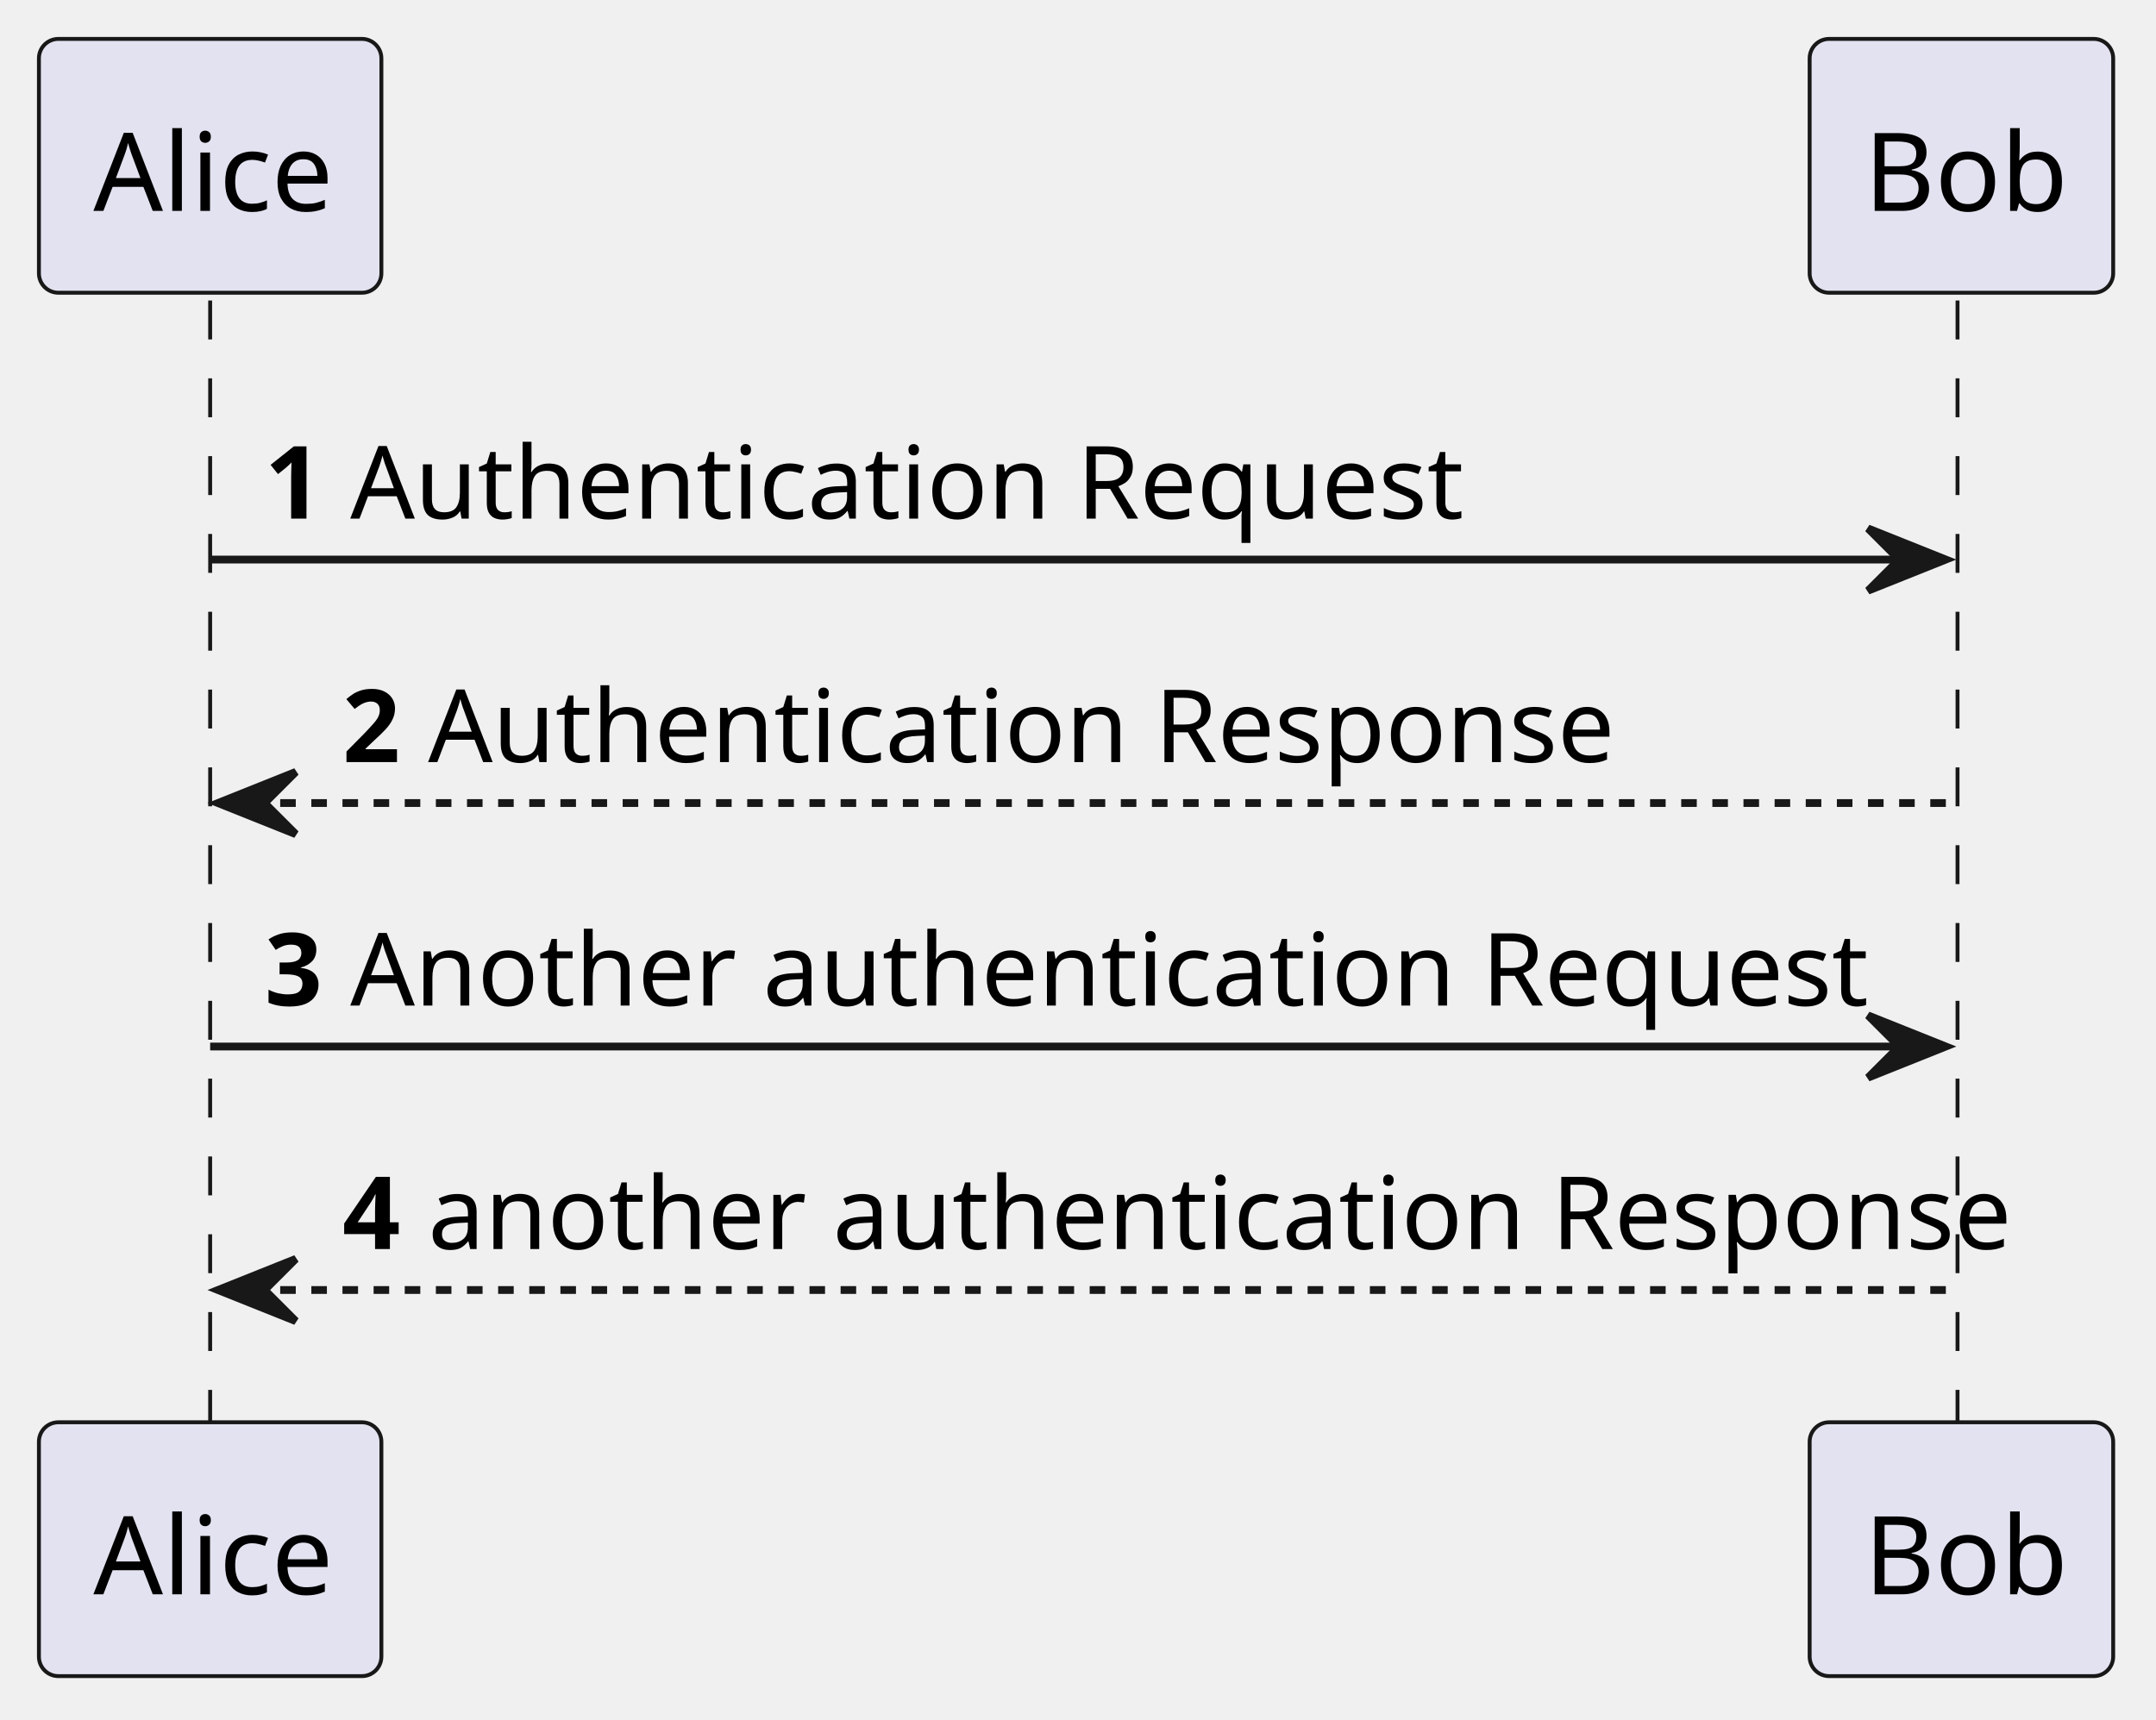
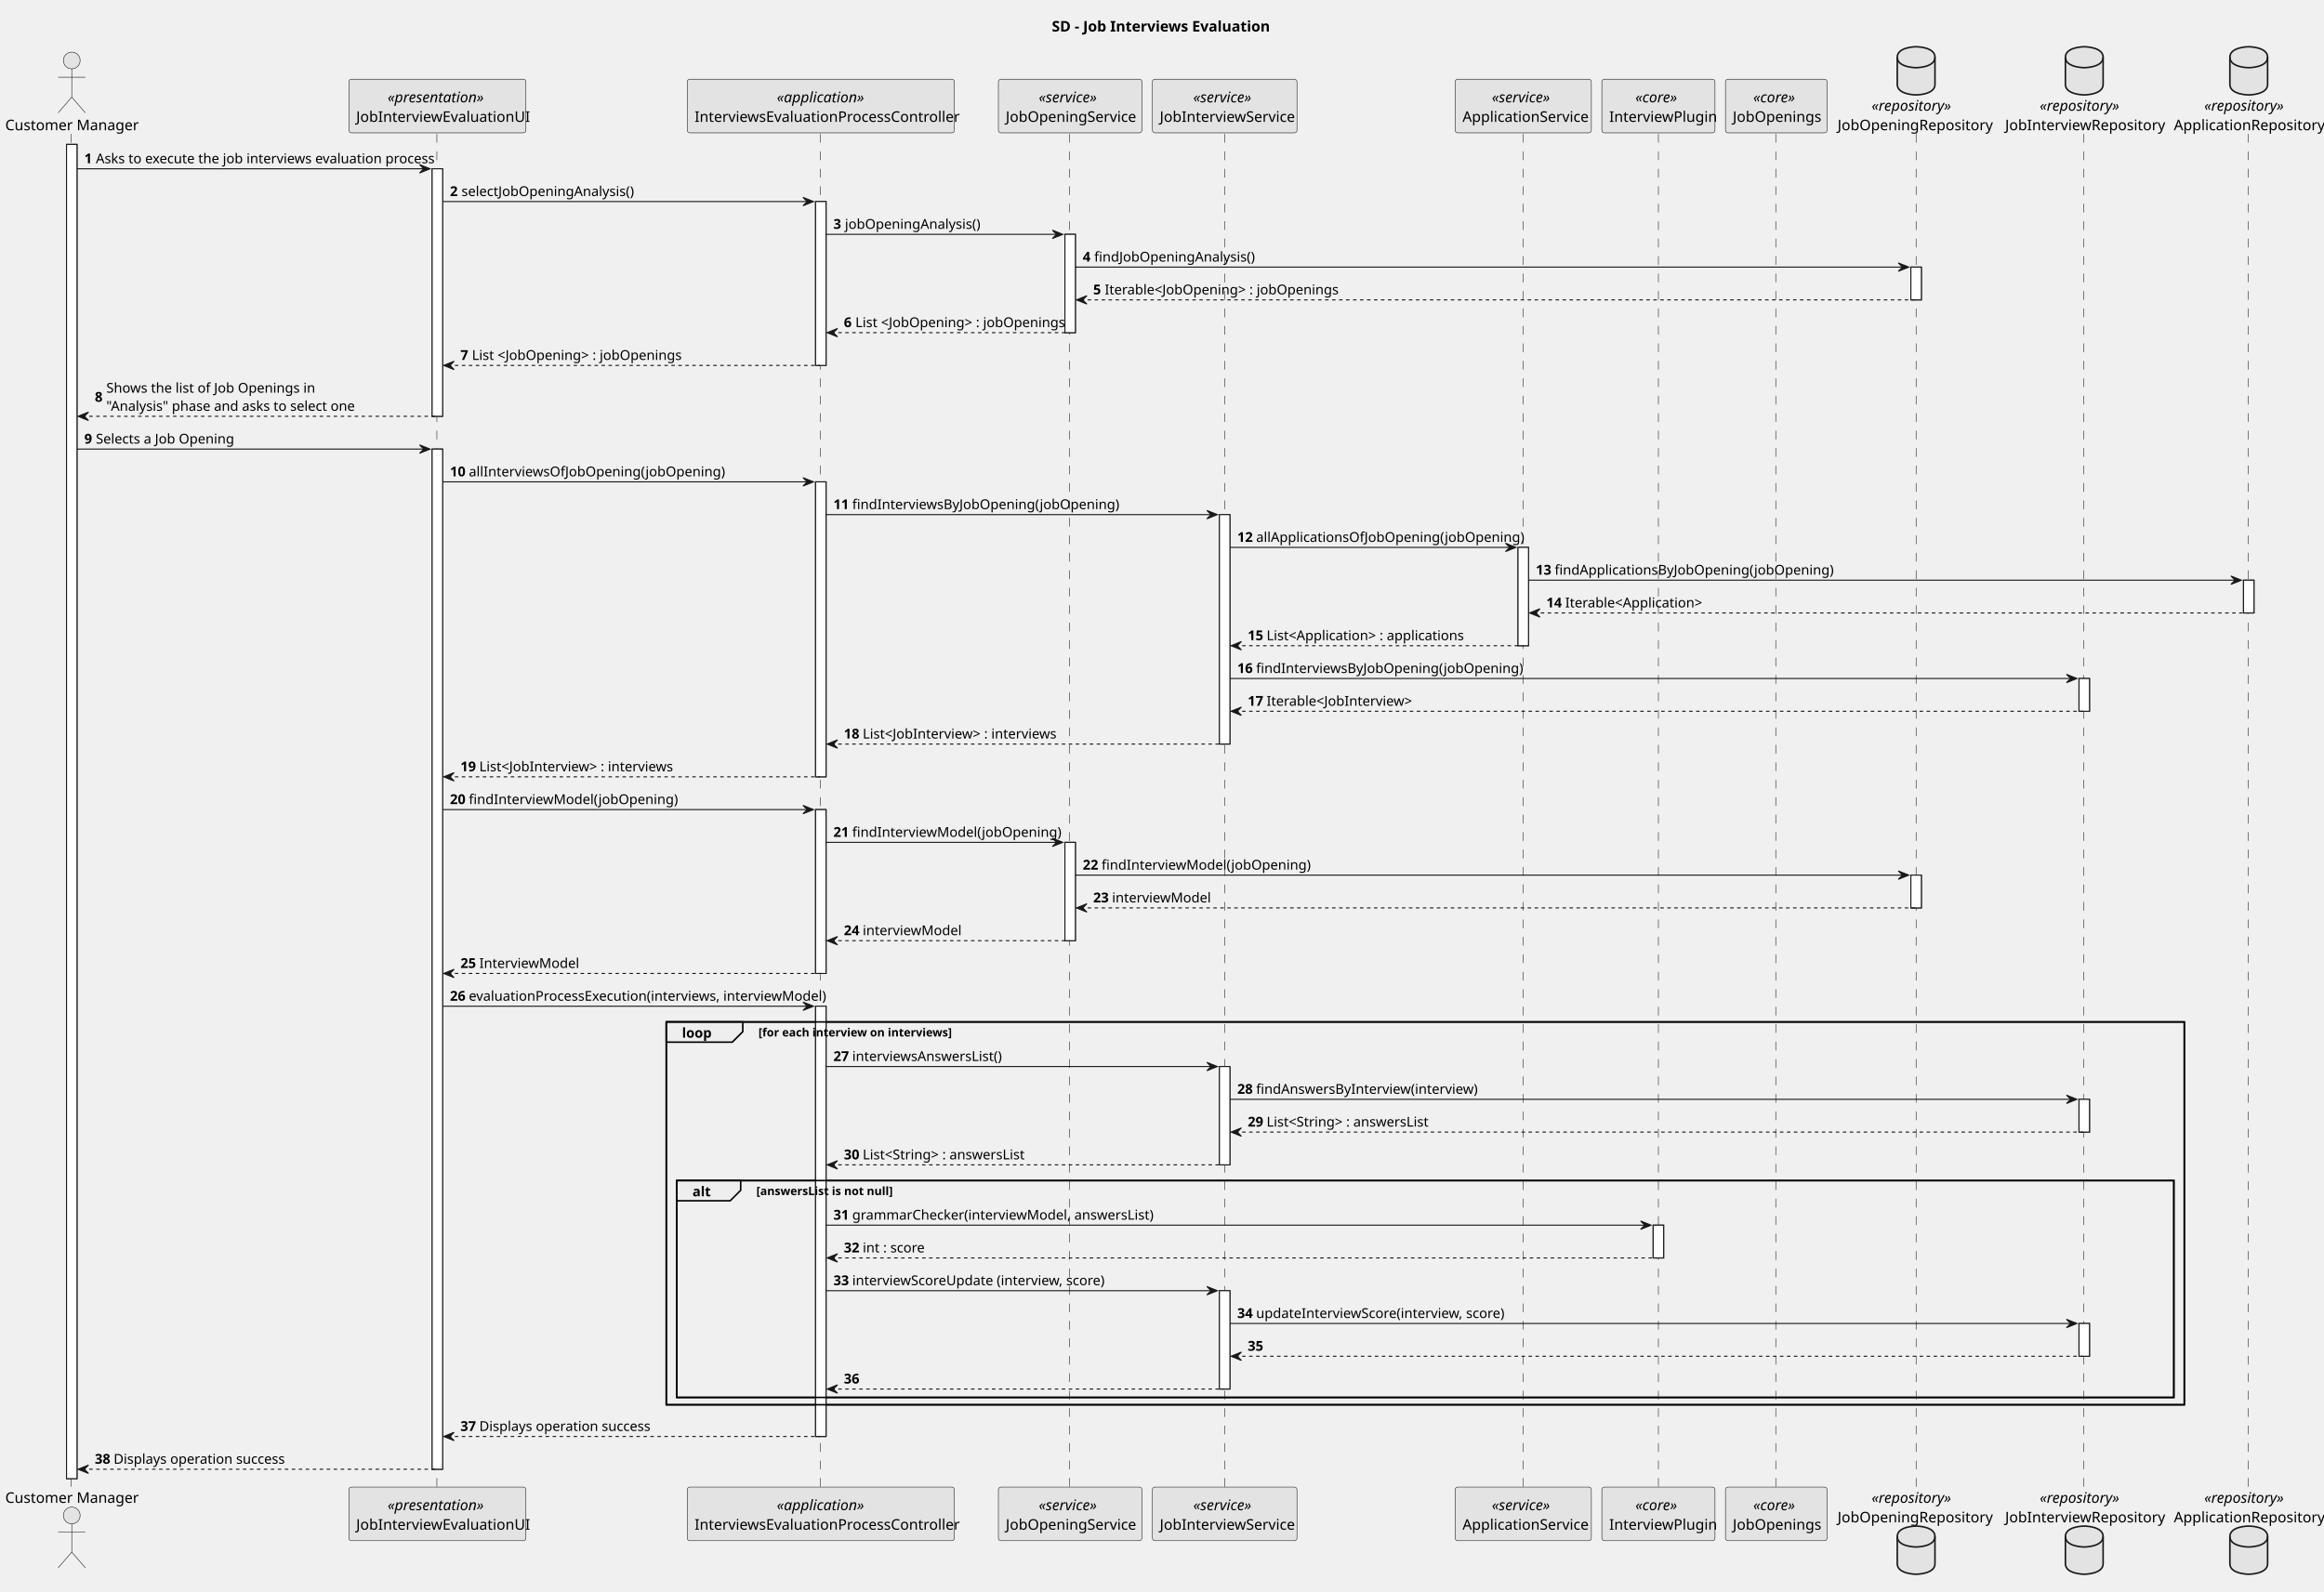
- <svg xmlns="http://www.w3.org/2000/svg" contentStyleType="text/css" height="221px" preserveAspectRatio="none" style="width:277px;height:221px;background:#FFFFFF;" version="1.1" viewBox="0 0 277 221" width="277px" zoomAndPan="magnify">
+ <svg xmlns="http://www.w3.org/2000/svg" contentStyleType="text/css" height="912px" preserveAspectRatio="none" style="width:1331px;height:912px;background:#FFFFFF;" version="1.1" viewBox="0 0 1331 912" width="1331.4px" zoomAndPan="magnify">
  <defs />
  <g>
-     <line style="stroke:#181818;stroke-width:0.5;stroke-dasharray:5.0,5.0;" x1="27" x2="27" y1="38.621" y2="183.785" />
-     <line style="stroke:#181818;stroke-width:0.5;stroke-dasharray:5.0,5.0;" x1="251.5" x2="251.5" y1="38.621" y2="183.785" />
-     <rect fill="#E2E2F0" height="32.621" rx="2.5" ry="2.5" style="stroke:#181818;stroke-width:0.5;" width="44" x="5" y="5" />
-     <text fill="#000000" font-family="sans-serif" font-size="14" lengthAdjust="spacing" textLength="30" x="12" y="27.107">Alice</text>
-     <rect fill="#E2E2F0" height="32.621" rx="2.5" ry="2.5" style="stroke:#181818;stroke-width:0.5;" width="44" x="5" y="182.785" />
-     <text fill="#000000" font-family="sans-serif" font-size="14" lengthAdjust="spacing" textLength="30" x="12" y="204.893">Alice</text>
-     <rect fill="#E2E2F0" height="32.621" rx="2.5" ry="2.5" style="stroke:#181818;stroke-width:0.5;" width="39" x="232.5" y="5" />
-     <text fill="#000000" font-family="sans-serif" font-size="14" lengthAdjust="spacing" textLength="25" x="239.5" y="27.107">Bob</text>
-     <rect fill="#E2E2F0" height="32.621" rx="2.5" ry="2.5" style="stroke:#181818;stroke-width:0.5;" width="39" x="232.5" y="182.785" />
-     <text fill="#000000" font-family="sans-serif" font-size="14" lengthAdjust="spacing" textLength="25" x="239.5" y="204.893">Bob</text>
-     <polygon fill="#181818" points="240,67.912,250,71.912,240,75.912,244,71.912" style="stroke:#181818;stroke-width:1.0;" />
-     <line style="stroke:#181818;stroke-width:1.0;" x1="27" x2="246" y1="71.912" y2="71.912" />
-     <text fill="#000000" font-family="sans-serif" font-size="13" font-weight="bold" lengthAdjust="spacing" textLength="7" x="34" y="66.649">1</text>
-     <text fill="#000000" font-family="sans-serif" font-size="13" lengthAdjust="spacing" textLength="135" x="45" y="66.649">Authentication Request</text>
-     <polygon fill="#181818" points="38,99.203,28,103.203,38,107.203,34,103.203" style="stroke:#181818;stroke-width:1.0;" />
-     <line style="stroke:#181818;stroke-width:1.0;stroke-dasharray:2.0,2.0;" x1="32" x2="251" y1="103.203" y2="103.203" />
-     <text fill="#000000" font-family="sans-serif" font-size="13" font-weight="bold" lengthAdjust="spacing" textLength="7" x="44" y="97.94">2</text>
-     <text fill="#000000" font-family="sans-serif" font-size="13" lengthAdjust="spacing" textLength="145" x="55" y="97.94">Authentication Response</text>
-     <polygon fill="#181818" points="240,130.494,250,134.494,240,138.494,244,134.494" style="stroke:#181818;stroke-width:1.0;" />
-     <line style="stroke:#181818;stroke-width:1.0;" x1="27" x2="246" y1="134.494" y2="134.494" />
-     <text fill="#000000" font-family="sans-serif" font-size="13" font-weight="bold" lengthAdjust="spacing" textLength="7" x="34" y="129.231">3</text>
-     <text fill="#000000" font-family="sans-serif" font-size="13" lengthAdjust="spacing" textLength="182" x="45" y="129.231">Another authentication Request</text>
-     <polygon fill="#181818" points="38,161.785,28,165.785,38,169.785,34,165.785" style="stroke:#181818;stroke-width:1.0;" />
-     <line style="stroke:#181818;stroke-width:1.0;stroke-dasharray:2.0,2.0;" x1="32" x2="251" y1="165.785" y2="165.785" />
-     <text fill="#000000" font-family="sans-serif" font-size="13" font-weight="bold" lengthAdjust="spacing" textLength="7" x="44" y="160.523">4</text>
-     <text fill="#000000" font-family="sans-serif" font-size="13" lengthAdjust="spacing" textLength="190" x="55" y="160.523">another authentication Response</text>
+     <text fill="#000000" font-family="sans-serif" font-size="8.4" font-weight="bold" lengthAdjust="spacing" textLength="128.4" x="602.4" y="18.064">SD - Job Interviews Evaluation</text>
+     <rect fill="#FFFFFF" height="764.359" style="stroke:#181818;stroke-width:0.6;" width="6" x="38.1" y="82.718" />
+     <rect fill="#FFFFFF" height="141.797" style="stroke:#181818;stroke-width:0.6;" width="6" x="247.5" y="96.693" />
+     <rect fill="#FFFFFF" height="584.413" style="stroke:#181818;stroke-width:0.6;" width="6" x="247.5" y="257.264" />
+     <rect fill="#FFFFFF" height="93.873" style="stroke:#181818;stroke-width:0.6;" width="6" x="467.1" y="115.467" />
+     <rect fill="#FFFFFF" height="168.971" style="stroke:#181818;stroke-width:0.6;" width="6" x="467.1" y="276.039" />
+     <rect fill="#FFFFFF" height="93.873" style="stroke:#181818;stroke-width:0.6;" width="6" x="467.1" y="463.785" />
+     <rect fill="#FFFFFF" height="246.47" style="stroke:#181818;stroke-width:0.6;" width="6" x="467.1" y="576.432" />
+     <rect fill="#FFFFFF" height="56.324" style="stroke:#181818;stroke-width:0.6;" width="6" x="609.9" y="134.242" />
+     <rect fill="#FFFFFF" height="56.324" style="stroke:#181818;stroke-width:0.6;" width="6" x="609.9" y="482.559" />
+     <rect fill="#FFFFFF" height="131.422" style="stroke:#181818;stroke-width:0.6;" width="6" x="698.4" y="294.813" />
+     <rect fill="#FFFFFF" height="56.324" style="stroke:#181818;stroke-width:0.6;" width="6" x="698.4" y="610.982" />
+     <rect fill="#FFFFFF" height="56.324" style="stroke:#181818;stroke-width:0.6;" width="6" x="698.4" y="739.404" />
+     <rect fill="#FFFFFF" height="56.324" style="stroke:#181818;stroke-width:0.6;" width="6" x="869.4" y="313.588" />
+     <rect fill="#FFFFFF" height="18.775" style="stroke:#181818;stroke-width:0.6;" width="6" x="946.8" y="701.855" />
+     <rect fill="#FFFFFF" height="18.775" style="stroke:#181818;stroke-width:0.6;" width="6" x="1094.4" y="153.016" />
+     <rect fill="#FFFFFF" height="18.775" style="stroke:#181818;stroke-width:0.6;" width="6" x="1094.4" y="501.334" />
+     <rect fill="#FFFFFF" height="18.775" style="stroke:#181818;stroke-width:0.6;" width="6" x="1190.7" y="388.686" />
+     <rect fill="#FFFFFF" height="18.775" style="stroke:#181818;stroke-width:0.6;" width="6" x="1190.7" y="629.756" />
+     <rect fill="#FFFFFF" height="18.775" style="stroke:#181818;stroke-width:0.6;" width="6" x="1190.7" y="758.178" />
+     <rect fill="#FFFFFF" height="18.775" style="stroke:#181818;stroke-width:0.6;" width="6" x="1284.9" y="332.363" />
+     <rect fill="none" height="219.295" style="stroke:#000000;stroke-width:0.9;" width="869.4" x="381.6" y="585.432" />
+     <rect fill="none" height="124.222" style="stroke:#000000;stroke-width:0.9;" width="857.4" x="387.6" y="676.306" />
+     <line style="stroke:#181818;stroke-width:0.3;stroke-dasharray:5.0,5.0;" x1="40.8" x2="40.8" y1="76.718" y2="852.477" />
+     <line style="stroke:#181818;stroke-width:0.3;stroke-dasharray:5.0,5.0;" x1="250.2" x2="250.2" y1="76.718" y2="852.477" />
+     <line style="stroke:#181818;stroke-width:0.3;stroke-dasharray:5.0,5.0;" x1="469.8" x2="469.8" y1="76.718" y2="852.477" />
+     <line style="stroke:#181818;stroke-width:0.3;stroke-dasharray:5.0,5.0;" x1="612.6" x2="612.6" y1="76.718" y2="852.477" />
+     <line style="stroke:#181818;stroke-width:0.3;stroke-dasharray:5.0,5.0;" x1="701.4" x2="701.4" y1="76.718" y2="852.477" />
+     <line style="stroke:#181818;stroke-width:0.3;stroke-dasharray:5.0,5.0;" x1="872.4" x2="872.4" y1="76.718" y2="852.477" />
+     <line style="stroke:#181818;stroke-width:0.3;stroke-dasharray:5.0,5.0;" x1="949.8" x2="949.8" y1="76.718" y2="852.477" />
+     <line style="stroke:#181818;stroke-width:0.3;stroke-dasharray:5.0,5.0;" x1="1017" x2="1017" y1="76.718" y2="852.477" />
+     <line style="stroke:#181818;stroke-width:0.3;stroke-dasharray:5.0,5.0;" x1="1097.4" x2="1097.4" y1="76.718" y2="852.477" />
+     <line style="stroke:#181818;stroke-width:0.3;stroke-dasharray:5.0,5.0;" x1="1193.4" x2="1193.4" y1="76.718" y2="852.477" />
+     <line style="stroke:#181818;stroke-width:0.3;stroke-dasharray:5.0,5.0;" x1="1287.6" x2="1287.6" y1="76.718" y2="852.477" />
+     <text fill="#000000" font-family="sans-serif" font-size="8.4" lengthAdjust="spacing" textLength="72.6" x="3" y="74.61">Customer Manager</text>
+     <ellipse cx="41.1" cy="34.645" fill="#E3E3E3" rx="4.8" ry="4.8" style="stroke:#181818;stroke-width:0.3;" />
+     <path d="M41.1,39.445 L41.1,55.645 M33.3,44.245 L48.9,44.245 M41.1,55.645 L33.3,64.645 M41.1,55.645 L48.9,64.645 " fill="none" style="stroke:#181818;stroke-width:0.3;" />
+     <text fill="#000000" font-family="sans-serif" font-size="8.4" lengthAdjust="spacing" textLength="72.6" x="3" y="860.941">Customer Manager</text>
+     <ellipse cx="41.1" cy="868.15" fill="#E3E3E3" rx="4.8" ry="4.8" style="stroke:#181818;stroke-width:0.3;" />
+     <path d="M41.1,872.95 L41.1,889.15 M33.3,877.75 L48.9,877.75 M41.1,889.15 L33.3,898.15 M41.1,889.15 L48.9,898.15 " fill="none" style="stroke:#181818;stroke-width:0.3;" />
+     <rect fill="#E3E3E3" height="30.745" rx="1.5" ry="1.5" style="stroke:#181818;stroke-width:0.3;" width="101.4" x="199.8" y="45.373" />
+     <text fill="#000000" font-family="sans-serif" font-size="8.4" font-style="italic" lengthAdjust="spacing" textLength="57" x="222" y="58.637">«presentation»</text>
+     <text fill="#000000" font-family="sans-serif" font-size="8.4" lengthAdjust="spacing" textLength="93" x="204" y="69.81">JobInterviewEvaluationUI</text>
+     <rect fill="#E3E3E3" height="30.745" rx="1.5" ry="1.5" style="stroke:#181818;stroke-width:0.3;" width="101.4" x="199.8" y="851.877" />
+     <text fill="#000000" font-family="sans-serif" font-size="8.4" font-style="italic" lengthAdjust="spacing" textLength="57" x="222" y="865.141">«presentation»</text>
+     <text fill="#000000" font-family="sans-serif" font-size="8.4" lengthAdjust="spacing" textLength="93" x="204" y="876.314">JobInterviewEvaluationUI</text>
+     <rect fill="#E3E3E3" height="30.745" rx="1.5" ry="1.5" style="stroke:#181818;stroke-width:0.3;" width="153" x="393.6" y="45.373" />
+     <text fill="#000000" font-family="sans-serif" font-size="8.4" font-style="italic" lengthAdjust="spacing" textLength="50.4" x="444.9" y="58.637">«application»</text>
+     <text fill="#000000" font-family="sans-serif" font-size="8.4" lengthAdjust="spacing" textLength="144.6" x="397.8" y="69.81">InterviewsEvaluationProcessController</text>
+     <rect fill="#E3E3E3" height="30.745" rx="1.5" ry="1.5" style="stroke:#181818;stroke-width:0.3;" width="153" x="393.6" y="851.877" />
+     <text fill="#000000" font-family="sans-serif" font-size="8.4" font-style="italic" lengthAdjust="spacing" textLength="50.4" x="444.9" y="865.141">«application»</text>
+     <text fill="#000000" font-family="sans-serif" font-size="8.4" lengthAdjust="spacing" textLength="144.6" x="397.8" y="876.314">InterviewsEvaluationProcessController</text>
+     <rect fill="#E3E3E3" height="30.745" rx="1.5" ry="1.5" style="stroke:#181818;stroke-width:0.3;" width="82.2" x="571.8" y="45.373" />
+     <text fill="#000000" font-family="sans-serif" font-size="8.4" font-style="italic" lengthAdjust="spacing" textLength="36" x="594.9" y="58.637">«service»</text>
+     <text fill="#000000" font-family="sans-serif" font-size="8.4" lengthAdjust="spacing" textLength="73.8" x="576" y="69.81">JobOpeningService</text>
+     <rect fill="#E3E3E3" height="30.745" rx="1.5" ry="1.5" style="stroke:#181818;stroke-width:0.3;" width="82.2" x="571.8" y="851.877" />
+     <text fill="#000000" font-family="sans-serif" font-size="8.4" font-style="italic" lengthAdjust="spacing" textLength="36" x="594.9" y="865.141">«service»</text>
+     <text fill="#000000" font-family="sans-serif" font-size="8.4" lengthAdjust="spacing" textLength="73.8" x="576" y="876.314">JobOpeningService</text>
+     <rect fill="#E3E3E3" height="30.745" rx="1.5" ry="1.5" style="stroke:#181818;stroke-width:0.3;" width="82.8" x="660" y="45.373" />
+     <text fill="#000000" font-family="sans-serif" font-size="8.4" font-style="italic" lengthAdjust="spacing" textLength="36" x="683.4" y="58.637">«service»</text>
+     <text fill="#000000" font-family="sans-serif" font-size="8.4" lengthAdjust="spacing" textLength="74.4" x="664.2" y="69.81">JobInterviewService</text>
+     <rect fill="#E3E3E3" height="30.745" rx="1.5" ry="1.5" style="stroke:#181818;stroke-width:0.3;" width="82.8" x="660" y="851.877" />
+     <text fill="#000000" font-family="sans-serif" font-size="8.4" font-style="italic" lengthAdjust="spacing" textLength="36" x="683.4" y="865.141">«service»</text>
+     <text fill="#000000" font-family="sans-serif" font-size="8.4" lengthAdjust="spacing" textLength="74.4" x="664.2" y="876.314">JobInterviewService</text>
+     <rect fill="#E3E3E3" height="30.745" rx="1.5" ry="1.5" style="stroke:#181818;stroke-width:0.3;" width="78" x="833.4" y="45.373" />
+     <text fill="#000000" font-family="sans-serif" font-size="8.4" font-style="italic" lengthAdjust="spacing" textLength="36" x="854.4" y="58.637">«service»</text>
+     <text fill="#000000" font-family="sans-serif" font-size="8.4" lengthAdjust="spacing" textLength="69.6" x="837.6" y="69.81">ApplicationService</text>
+     <rect fill="#E3E3E3" height="30.745" rx="1.5" ry="1.5" style="stroke:#181818;stroke-width:0.3;" width="78" x="833.4" y="851.877" />
+     <text fill="#000000" font-family="sans-serif" font-size="8.4" font-style="italic" lengthAdjust="spacing" textLength="36" x="854.4" y="865.141">«service»</text>
+     <text fill="#000000" font-family="sans-serif" font-size="8.4" lengthAdjust="spacing" textLength="69.6" x="837.6" y="876.314">ApplicationService</text>
+     <rect fill="#E3E3E3" height="30.745" rx="1.5" ry="1.5" style="stroke:#181818;stroke-width:0.3;" width="64.8" x="917.4" y="45.373" />
+     <text fill="#000000" font-family="sans-serif" font-size="8.4" font-style="italic" lengthAdjust="spacing" textLength="26.4" x="936.6" y="58.637">«core»</text>
+     <text fill="#000000" font-family="sans-serif" font-size="8.4" lengthAdjust="spacing" textLength="56.4" x="921.6" y="69.81">InterviewPlugin</text>
+     <rect fill="#E3E3E3" height="30.745" rx="1.5" ry="1.5" style="stroke:#181818;stroke-width:0.3;" width="64.8" x="917.4" y="851.877" />
+     <text fill="#000000" font-family="sans-serif" font-size="8.4" font-style="italic" lengthAdjust="spacing" textLength="26.4" x="936.6" y="865.141">«core»</text>
+     <text fill="#000000" font-family="sans-serif" font-size="8.4" lengthAdjust="spacing" textLength="56.4" x="921.6" y="876.314">InterviewPlugin</text>
+     <rect fill="#E3E3E3" height="30.745" rx="1.5" ry="1.5" style="stroke:#181818;stroke-width:0.3;" width="58.2" x="988.2" y="45.373" />
+     <text fill="#000000" font-family="sans-serif" font-size="8.4" font-style="italic" lengthAdjust="spacing" textLength="26.4" x="1004.1" y="58.637">«core»</text>
+     <text fill="#000000" font-family="sans-serif" font-size="8.4" lengthAdjust="spacing" textLength="49.8" x="992.4" y="69.81">JobOpenings</text>
+     <rect fill="#E3E3E3" height="30.745" rx="1.5" ry="1.5" style="stroke:#181818;stroke-width:0.3;" width="58.2" x="988.2" y="851.877" />
+     <text fill="#000000" font-family="sans-serif" font-size="8.4" font-style="italic" lengthAdjust="spacing" textLength="26.4" x="1004.1" y="865.141">«core»</text>
+     <text fill="#000000" font-family="sans-serif" font-size="8.4" lengthAdjust="spacing" textLength="49.8" x="992.4" y="876.314">JobOpenings</text>
+     <text fill="#000000" font-family="sans-serif" font-size="8.4" font-style="italic" lengthAdjust="spacing" textLength="47.4" x="1071.9" y="63.437">«repository»</text>
+     <text fill="#000000" font-family="sans-serif" font-size="8.4" lengthAdjust="spacing" textLength="86.4" x="1052.4" y="74.61">JobOpeningRepository</text>
+     <path d="M1086.6,32.773 C1086.6,26.773 1097.4,26.773 1097.4,26.773 C1097.4,26.773 1108.2,26.773 1108.2,32.773 L1108.2,48.373 C1108.2,54.373 1097.4,54.373 1097.4,54.373 C1097.4,54.373 1086.6,54.373 1086.6,48.373 L1086.6,32.773 " fill="#E3E3E3" style="stroke:#181818;stroke-width:0.9;" />
+     <path d="M1086.6,32.773 C1086.6,38.773 1097.4,38.773 1097.4,38.773 C1097.4,38.773 1108.2,38.773 1108.2,32.773 " fill="none" style="stroke:#181818;stroke-width:0.9;" />
+     <text fill="#000000" font-family="sans-serif" font-size="8.4" font-style="italic" lengthAdjust="spacing" textLength="47.4" x="1071.9" y="860.941">«repository»</text>
+     <text fill="#000000" font-family="sans-serif" font-size="8.4" lengthAdjust="spacing" textLength="86.4" x="1052.4" y="872.114">JobOpeningRepository</text>
+     <path d="M1086.6,880.222 C1086.6,874.222 1097.4,874.222 1097.4,874.222 C1097.4,874.222 1108.2,874.222 1108.2,880.222 L1108.2,895.822 C1108.2,901.822 1097.4,901.822 1097.4,901.822 C1097.4,901.822 1086.6,901.822 1086.6,895.822 L1086.6,880.222 " fill="#E3E3E3" style="stroke:#181818;stroke-width:0.9;" />
+     <path d="M1086.6,880.222 C1086.6,886.222 1097.4,886.222 1097.4,886.222 C1097.4,886.222 1108.2,886.222 1108.2,880.222 " fill="none" style="stroke:#181818;stroke-width:0.9;" />
+     <text fill="#000000" font-family="sans-serif" font-size="8.4" font-style="italic" lengthAdjust="spacing" textLength="47.4" x="1168.2" y="63.437">«repository»</text>
+     <text fill="#000000" font-family="sans-serif" font-size="8.4" lengthAdjust="spacing" textLength="87" x="1148.4" y="74.61">JobInterviewRepository</text>
+     <path d="M1182.9,32.773 C1182.9,26.773 1193.7,26.773 1193.7,26.773 C1193.7,26.773 1204.5,26.773 1204.5,32.773 L1204.5,48.373 C1204.5,54.373 1193.7,54.373 1193.7,54.373 C1193.7,54.373 1182.9,54.373 1182.9,48.373 L1182.9,32.773 " fill="#E3E3E3" style="stroke:#181818;stroke-width:0.9;" />
+     <path d="M1182.9,32.773 C1182.9,38.773 1193.7,38.773 1193.7,38.773 C1193.7,38.773 1204.5,38.773 1204.5,32.773 " fill="none" style="stroke:#181818;stroke-width:0.9;" />
+     <text fill="#000000" font-family="sans-serif" font-size="8.4" font-style="italic" lengthAdjust="spacing" textLength="47.4" x="1168.2" y="860.941">«repository»</text>
+     <text fill="#000000" font-family="sans-serif" font-size="8.4" lengthAdjust="spacing" textLength="87" x="1148.4" y="872.114">JobInterviewRepository</text>
+     <path d="M1182.9,880.222 C1182.9,874.222 1193.7,874.222 1193.7,874.222 C1193.7,874.222 1204.5,874.222 1204.5,880.222 L1204.5,895.822 C1204.5,901.822 1193.7,901.822 1193.7,901.822 C1193.7,901.822 1182.9,901.822 1182.9,895.822 L1182.9,880.222 " fill="#E3E3E3" style="stroke:#181818;stroke-width:0.9;" />
+     <path d="M1182.9,880.222 C1182.9,886.222 1193.7,886.222 1193.7,886.222 C1193.7,886.222 1204.5,886.222 1204.5,880.222 " fill="none" style="stroke:#181818;stroke-width:0.9;" />
+     <text fill="#000000" font-family="sans-serif" font-size="8.4" font-style="italic" lengthAdjust="spacing" textLength="47.4" x="1262.4" y="63.437">«repository»</text>
+     <text fill="#000000" font-family="sans-serif" font-size="8.4" lengthAdjust="spacing" textLength="82.2" x="1245" y="74.61">ApplicationRepository</text>
+     <path d="M1277.1,32.773 C1277.1,26.773 1287.9,26.773 1287.9,26.773 C1287.9,26.773 1298.7,26.773 1298.7,32.773 L1298.7,48.373 C1298.7,54.373 1287.9,54.373 1287.9,54.373 C1287.9,54.373 1277.1,54.373 1277.1,48.373 L1277.1,32.773 " fill="#E3E3E3" style="stroke:#181818;stroke-width:0.9;" />
+     <path d="M1277.1,32.773 C1277.1,38.773 1287.9,38.773 1287.9,38.773 C1287.9,38.773 1298.7,38.773 1298.7,32.773 " fill="none" style="stroke:#181818;stroke-width:0.9;" />
+     <text fill="#000000" font-family="sans-serif" font-size="8.4" font-style="italic" lengthAdjust="spacing" textLength="47.4" x="1262.4" y="860.941">«repository»</text>
+     <text fill="#000000" font-family="sans-serif" font-size="8.4" lengthAdjust="spacing" textLength="82.2" x="1245" y="872.114">ApplicationRepository</text>
+     <path d="M1277.1,880.222 C1277.1,874.222 1287.9,874.222 1287.9,874.222 C1287.9,874.222 1298.7,874.222 1298.7,880.222 L1298.7,895.822 C1298.7,901.822 1287.9,901.822 1287.9,901.822 C1287.9,901.822 1277.1,901.822 1277.1,895.822 L1277.1,880.222 " fill="#E3E3E3" style="stroke:#181818;stroke-width:0.9;" />
+     <path d="M1277.1,880.222 C1277.1,886.222 1287.9,886.222 1287.9,886.222 C1287.9,886.222 1298.7,886.222 1298.7,880.222 " fill="none" style="stroke:#181818;stroke-width:0.9;" />
+     <rect fill="#FFFFFF" height="764.359" style="stroke:#181818;stroke-width:0.6;" width="6" x="38.1" y="82.718" />
+     <rect fill="#FFFFFF" height="141.797" style="stroke:#181818;stroke-width:0.6;" width="6" x="247.5" y="96.693" />
+     <rect fill="#FFFFFF" height="584.413" style="stroke:#181818;stroke-width:0.6;" width="6" x="247.5" y="257.264" />
+     <rect fill="#FFFFFF" height="93.873" style="stroke:#181818;stroke-width:0.6;" width="6" x="467.1" y="115.467" />
+     <rect fill="#FFFFFF" height="168.971" style="stroke:#181818;stroke-width:0.6;" width="6" x="467.1" y="276.039" />
+     <rect fill="#FFFFFF" height="93.873" style="stroke:#181818;stroke-width:0.6;" width="6" x="467.1" y="463.785" />
+     <rect fill="#FFFFFF" height="246.47" style="stroke:#181818;stroke-width:0.6;" width="6" x="467.1" y="576.432" />
+     <rect fill="#FFFFFF" height="56.324" style="stroke:#181818;stroke-width:0.6;" width="6" x="609.9" y="134.242" />
+     <rect fill="#FFFFFF" height="56.324" style="stroke:#181818;stroke-width:0.6;" width="6" x="609.9" y="482.559" />
+     <rect fill="#FFFFFF" height="131.422" style="stroke:#181818;stroke-width:0.6;" width="6" x="698.4" y="294.813" />
+     <rect fill="#FFFFFF" height="56.324" style="stroke:#181818;stroke-width:0.6;" width="6" x="698.4" y="610.982" />
+     <rect fill="#FFFFFF" height="56.324" style="stroke:#181818;stroke-width:0.6;" width="6" x="698.4" y="739.404" />
+     <rect fill="#FFFFFF" height="56.324" style="stroke:#181818;stroke-width:0.6;" width="6" x="869.4" y="313.588" />
+     <rect fill="#FFFFFF" height="18.775" style="stroke:#181818;stroke-width:0.6;" width="6" x="946.8" y="701.855" />
+     <rect fill="#FFFFFF" height="18.775" style="stroke:#181818;stroke-width:0.6;" width="6" x="1094.4" y="153.016" />
+     <rect fill="#FFFFFF" height="18.775" style="stroke:#181818;stroke-width:0.6;" width="6" x="1094.4" y="501.334" />
+     <rect fill="#FFFFFF" height="18.775" style="stroke:#181818;stroke-width:0.6;" width="6" x="1190.7" y="388.686" />
+     <rect fill="#FFFFFF" height="18.775" style="stroke:#181818;stroke-width:0.6;" width="6" x="1190.7" y="629.756" />
+     <rect fill="#FFFFFF" height="18.775" style="stroke:#181818;stroke-width:0.6;" width="6" x="1190.7" y="758.178" />
+     <rect fill="#FFFFFF" height="18.775" style="stroke:#181818;stroke-width:0.6;" width="6" x="1284.9" y="332.363" />
+     <polygon fill="#181818" points="240.3,94.293,246.3,96.693,240.3,99.093,242.7,96.693" style="stroke:#181818;stroke-width:0.6;" />
+     <line style="stroke:#181818;stroke-width:0.6;" x1="44.1" x2="243.9" y1="96.693" y2="96.693" />
+     <text fill="#000000" font-family="sans-serif" font-size="7.8" font-weight="bold" lengthAdjust="spacing" textLength="4.2" x="48.3" y="93.535">1</text>
+     <text fill="#000000" font-family="sans-serif" font-size="7.8" lengthAdjust="spacing" textLength="185.4" x="54.9" y="93.535">Asks to execute the job interviews evaluation process</text>
+     <polygon fill="#181818" points="459.9,113.067,465.9,115.467,459.9,117.867,462.3,115.467" style="stroke:#181818;stroke-width:0.6;" />
+     <line style="stroke:#181818;stroke-width:0.6;" x1="253.5" x2="463.5" y1="115.467" y2="115.467" />
+     <text fill="#000000" font-family="sans-serif" font-size="7.8" font-weight="bold" lengthAdjust="spacing" textLength="4.2" x="257.7" y="112.31">2</text>
+     <text fill="#000000" font-family="sans-serif" font-size="7.8" lengthAdjust="spacing" textLength="96.6" x="264.3" y="112.31">selectJobOpeningAnalysis()</text>
+     <polygon fill="#181818" points="602.7,131.842,608.7,134.242,602.7,136.642,605.1,134.242" style="stroke:#181818;stroke-width:0.6;" />
+     <line style="stroke:#181818;stroke-width:0.6;" x1="473.1" x2="606.3" y1="134.242" y2="134.242" />
+     <text fill="#000000" font-family="sans-serif" font-size="7.8" font-weight="bold" lengthAdjust="spacing" textLength="4.2" x="477.3" y="131.084">3</text>
+     <text fill="#000000" font-family="sans-serif" font-size="7.8" lengthAdjust="spacing" textLength="73.8" x="483.9" y="131.084">jobOpeningAnalysis()</text>
+     <polygon fill="#181818" points="1087.2,150.616,1093.2,153.016,1087.2,155.416,1089.6,153.016" style="stroke:#181818;stroke-width:0.6;" />
+     <line style="stroke:#181818;stroke-width:0.6;" x1="615.9" x2="1090.8" y1="153.016" y2="153.016" />
+     <text fill="#000000" font-family="sans-serif" font-size="7.8" font-weight="bold" lengthAdjust="spacing" textLength="4.2" x="620.1" y="149.859">4</text>
+     <text fill="#000000" font-family="sans-serif" font-size="7.8" lengthAdjust="spacing" textLength="87.6" x="626.7" y="149.859">findJobOpeningAnalysis()</text>
+     <polygon fill="#181818" points="622.5,169.391,616.5,171.791,622.5,174.191,620.1,171.791" style="stroke:#181818;stroke-width:0.6;" />
+     <line style="stroke:#181818;stroke-width:0.6;stroke-dasharray:2.0,2.0;" x1="618.9" x2="1096.8" y1="171.791" y2="171.791" />
+     <text fill="#000000" font-family="sans-serif" font-size="7.8" font-weight="bold" lengthAdjust="spacing" textLength="4.2" x="626.1" y="168.633">5</text>
+     <text fill="#000000" font-family="sans-serif" font-size="7.8" lengthAdjust="spacing" textLength="126" x="632.7" y="168.633">Iterable&lt;JobOpening&gt; : jobOpenings</text>
+     <polygon fill="#181818" points="479.7,188.166,473.7,190.566,479.7,192.966,477.3,190.566" style="stroke:#181818;stroke-width:0.6;" />
+     <line style="stroke:#181818;stroke-width:0.6;stroke-dasharray:2.0,2.0;" x1="476.1" x2="612.3" y1="190.566" y2="190.566" />
+     <text fill="#000000" font-family="sans-serif" font-size="7.8" font-weight="bold" lengthAdjust="spacing" textLength="4.2" x="483.3" y="187.408">6</text>
+     <text fill="#000000" font-family="sans-serif" font-size="7.8" lengthAdjust="spacing" textLength="115.8" x="489.9" y="187.408">List &lt;JobOpening&gt; : jobOpenings</text>
+     <polygon fill="#181818" points="260.1,206.94,254.1,209.34,260.1,211.74,257.7,209.34" style="stroke:#181818;stroke-width:0.6;" />
+     <line style="stroke:#181818;stroke-width:0.6;stroke-dasharray:2.0,2.0;" x1="256.5" x2="469.5" y1="209.34" y2="209.34" />
+     <text fill="#000000" font-family="sans-serif" font-size="7.8" font-weight="bold" lengthAdjust="spacing" textLength="4.2" x="263.7" y="206.183">7</text>
+     <text fill="#000000" font-family="sans-serif" font-size="7.8" lengthAdjust="spacing" textLength="115.8" x="270.3" y="206.183">List &lt;JobOpening&gt; : jobOpenings</text>
+     <polygon fill="#181818" points="50.7,236.089,44.7,238.489,50.7,240.889,48.3,238.489" style="stroke:#181818;stroke-width:0.6;" />
+     <line style="stroke:#181818;stroke-width:0.6;stroke-dasharray:2.0,2.0;" x1="47.1" x2="249.9" y1="238.489" y2="238.489" />
+     <text fill="#000000" font-family="sans-serif" font-size="7.8" font-weight="bold" lengthAdjust="spacing" textLength="4.2" x="54.3" y="230.144">8</text>
+     <text fill="#000000" font-family="sans-serif" font-size="7.8" lengthAdjust="spacing" textLength="115.8" x="60.9" y="224.957">Shows the list of Job Openings in</text>
+     <text fill="#000000" font-family="sans-serif" font-size="7.8" lengthAdjust="spacing" textLength="141" x="60.9" y="235.332">"Analysis" phase and asks to select one</text>
+     <polygon fill="#181818" points="240.3,254.864,246.3,257.264,240.3,259.664,242.7,257.264" style="stroke:#181818;stroke-width:0.6;" />
+     <line style="stroke:#181818;stroke-width:0.6;" x1="44.1" x2="243.9" y1="257.264" y2="257.264" />
+     <text fill="#000000" font-family="sans-serif" font-size="7.8" font-weight="bold" lengthAdjust="spacing" textLength="4.2" x="48.3" y="254.106">9</text>
+     <text fill="#000000" font-family="sans-serif" font-size="7.8" lengthAdjust="spacing" textLength="78.6" x="54.9" y="254.106">Selects a Job Opening</text>
+     <polygon fill="#181818" points="459.9,273.639,465.9,276.039,459.9,278.439,462.3,276.039" style="stroke:#181818;stroke-width:0.6;" />
+     <line style="stroke:#181818;stroke-width:0.6;" x1="253.5" x2="463.5" y1="276.039" y2="276.039" />
+     <text fill="#000000" font-family="sans-serif" font-size="7.8" font-weight="bold" lengthAdjust="spacing" textLength="8.4" x="257.7" y="272.881">10</text>
+     <text fill="#000000" font-family="sans-serif" font-size="7.8" lengthAdjust="spacing" textLength="133.8" x="268.5" y="272.881">allInterviewsOfJobOpening(jobOpening)</text>
+     <polygon fill="#181818" points="691.2,292.413,697.2,294.813,691.2,297.213,693.6,294.813" style="stroke:#181818;stroke-width:0.6;" />
+     <line style="stroke:#181818;stroke-width:0.6;" x1="473.1" x2="694.8" y1="294.813" y2="294.813" />
+     <text fill="#000000" font-family="sans-serif" font-size="7.8" font-weight="bold" lengthAdjust="spacing" textLength="8.4" x="477.3" y="291.656">11</text>
+     <text fill="#000000" font-family="sans-serif" font-size="7.8" lengthAdjust="spacing" textLength="139.8" x="488.1" y="291.656">findInterviewsByJobOpening(jobOpening)</text>
+     <polygon fill="#181818" points="862.2,311.188,868.2,313.588,862.2,315.988,864.6,313.588" style="stroke:#181818;stroke-width:0.6;" />
+     <line style="stroke:#181818;stroke-width:0.6;" x1="704.4" x2="865.8" y1="313.588" y2="313.588" />
+     <text fill="#000000" font-family="sans-serif" font-size="7.8" font-weight="bold" lengthAdjust="spacing" textLength="8.4" x="708.6" y="310.43">12</text>
+     <text fill="#000000" font-family="sans-serif" font-size="7.8" lengthAdjust="spacing" textLength="142.8" x="719.4" y="310.43">allApplicationsOfJobOpening(jobOpening)</text>
+     <polygon fill="#181818" points="1277.7,329.962,1283.7,332.363,1277.7,334.762,1280.1,332.363" style="stroke:#181818;stroke-width:0.6;" />
+     <line style="stroke:#181818;stroke-width:0.6;" x1="875.4" x2="1281.3" y1="332.363" y2="332.363" />
+     <text fill="#000000" font-family="sans-serif" font-size="7.8" font-weight="bold" lengthAdjust="spacing" textLength="8.4" x="879.6" y="329.205">13</text>
+     <text fill="#000000" font-family="sans-serif" font-size="7.8" lengthAdjust="spacing" textLength="148.8" x="890.4" y="329.205">findApplicationsByJobOpening(jobOpening)</text>
+     <polygon fill="#181818" points="882,348.737,876,351.137,882,353.537,879.6,351.137" style="stroke:#181818;stroke-width:0.6;" />
+     <line style="stroke:#181818;stroke-width:0.6;stroke-dasharray:2.0,2.0;" x1="878.4" x2="1287.3" y1="351.137" y2="351.137" />
+     <text fill="#000000" font-family="sans-serif" font-size="7.8" font-weight="bold" lengthAdjust="spacing" textLength="8.4" x="885.6" y="347.979">14</text>
+     <text fill="#000000" font-family="sans-serif" font-size="7.8" lengthAdjust="spacing" textLength="73.2" x="896.4" y="347.979">Iterable&lt;Application&gt;</text>
+     <polygon fill="#181818" points="711,367.512,705,369.912,711,372.312,708.6,369.912" style="stroke:#181818;stroke-width:0.6;" />
+     <line style="stroke:#181818;stroke-width:0.6;stroke-dasharray:2.0,2.0;" x1="707.4" x2="871.8" y1="369.912" y2="369.912" />
+     <text fill="#000000" font-family="sans-serif" font-size="7.8" font-weight="bold" lengthAdjust="spacing" textLength="8.4" x="714.6" y="366.754">15</text>
+     <text fill="#000000" font-family="sans-serif" font-size="7.8" lengthAdjust="spacing" textLength="109.2" x="725.4" y="366.754">List&lt;Application&gt; : applications</text>
+     <polygon fill="#181818" points="1183.5,386.286,1189.5,388.686,1183.5,391.086,1185.9,388.686" style="stroke:#181818;stroke-width:0.6;" />
+     <line style="stroke:#181818;stroke-width:0.6;" x1="704.4" x2="1187.1" y1="388.686" y2="388.686" />
+     <text fill="#000000" font-family="sans-serif" font-size="7.8" font-weight="bold" lengthAdjust="spacing" textLength="8.4" x="708.6" y="385.529">16</text>
+     <text fill="#000000" font-family="sans-serif" font-size="7.8" lengthAdjust="spacing" textLength="139.8" x="719.4" y="385.529">findInterviewsByJobOpening(jobOpening)</text>
+     <polygon fill="#181818" points="711,405.061,705,407.461,711,409.861,708.6,407.461" style="stroke:#181818;stroke-width:0.6;" />
+     <line style="stroke:#181818;stroke-width:0.6;stroke-dasharray:2.0,2.0;" x1="707.4" x2="1193.1" y1="407.461" y2="407.461" />
+     <text fill="#000000" font-family="sans-serif" font-size="7.8" font-weight="bold" lengthAdjust="spacing" textLength="8.4" x="714.6" y="404.303">17</text>
+     <text fill="#000000" font-family="sans-serif" font-size="7.8" lengthAdjust="spacing" textLength="76.2" x="725.4" y="404.303">Iterable&lt;JobInterview&gt;</text>
+     <polygon fill="#181818" points="479.7,423.836,473.7,426.236,479.7,428.635,477.3,426.236" style="stroke:#181818;stroke-width:0.6;" />
+     <line style="stroke:#181818;stroke-width:0.6;stroke-dasharray:2.0,2.0;" x1="476.1" x2="700.8" y1="426.236" y2="426.236" />
+     <text fill="#000000" font-family="sans-serif" font-size="7.8" font-weight="bold" lengthAdjust="spacing" textLength="8.4" x="483.3" y="423.078">18</text>
+     <text fill="#000000" font-family="sans-serif" font-size="7.8" lengthAdjust="spacing" textLength="104.4" x="494.1" y="423.078">List&lt;JobInterview&gt; : interviews</text>
+     <polygon fill="#181818" points="260.1,442.61,254.1,445.01,260.1,447.41,257.7,445.01" style="stroke:#181818;stroke-width:0.6;" />
+     <line style="stroke:#181818;stroke-width:0.6;stroke-dasharray:2.0,2.0;" x1="256.5" x2="469.5" y1="445.01" y2="445.01" />
+     <text fill="#000000" font-family="sans-serif" font-size="7.8" font-weight="bold" lengthAdjust="spacing" textLength="8.4" x="263.7" y="441.853">19</text>
+     <text fill="#000000" font-family="sans-serif" font-size="7.8" lengthAdjust="spacing" textLength="104.4" x="274.5" y="441.853">List&lt;JobInterview&gt; : interviews</text>
+     <polygon fill="#181818" points="459.9,461.385,465.9,463.785,459.9,466.185,462.3,463.785" style="stroke:#181818;stroke-width:0.6;" />
+     <line style="stroke:#181818;stroke-width:0.6;" x1="253.5" x2="463.5" y1="463.785" y2="463.785" />
+     <text fill="#000000" font-family="sans-serif" font-size="7.8" font-weight="bold" lengthAdjust="spacing" textLength="8.4" x="257.7" y="460.627">20</text>
+     <text fill="#000000" font-family="sans-serif" font-size="7.8" lengthAdjust="spacing" textLength="106.2" x="268.5" y="460.627">findInterviewModel(jobOpening)</text>
+     <polygon fill="#181818" points="602.7,480.159,608.7,482.559,602.7,484.959,605.1,482.559" style="stroke:#181818;stroke-width:0.6;" />
+     <line style="stroke:#181818;stroke-width:0.6;" x1="473.1" x2="606.3" y1="482.559" y2="482.559" />
+     <text fill="#000000" font-family="sans-serif" font-size="7.8" font-weight="bold" lengthAdjust="spacing" textLength="8.4" x="477.3" y="479.402">21</text>
+     <text fill="#000000" font-family="sans-serif" font-size="7.8" lengthAdjust="spacing" textLength="106.2" x="488.1" y="479.402">findInterviewModel(jobOpening)</text>
+     <polygon fill="#181818" points="1087.2,498.934,1093.2,501.334,1087.2,503.734,1089.6,501.334" style="stroke:#181818;stroke-width:0.6;" />
+     <line style="stroke:#181818;stroke-width:0.6;" x1="615.9" x2="1090.8" y1="501.334" y2="501.334" />
+     <text fill="#000000" font-family="sans-serif" font-size="7.8" font-weight="bold" lengthAdjust="spacing" textLength="8.4" x="620.1" y="498.176">22</text>
+     <text fill="#000000" font-family="sans-serif" font-size="7.8" lengthAdjust="spacing" textLength="106.2" x="630.9" y="498.176">findInterviewModel(jobOpening)</text>
+     <polygon fill="#181818" points="622.5,517.709,616.5,520.109,622.5,522.509,620.1,520.109" style="stroke:#181818;stroke-width:0.6;" />
+     <line style="stroke:#181818;stroke-width:0.6;stroke-dasharray:2.0,2.0;" x1="618.9" x2="1096.8" y1="520.109" y2="520.109" />
+     <text fill="#000000" font-family="sans-serif" font-size="7.8" font-weight="bold" lengthAdjust="spacing" textLength="8.4" x="626.1" y="516.951">23</text>
+     <text fill="#000000" font-family="sans-serif" font-size="7.8" lengthAdjust="spacing" textLength="50.4" x="636.9" y="516.951">interviewModel</text>
+     <polygon fill="#181818" points="479.7,536.483,473.7,538.883,479.7,541.283,477.3,538.883" style="stroke:#181818;stroke-width:0.6;" />
+     <line style="stroke:#181818;stroke-width:0.6;stroke-dasharray:2.0,2.0;" x1="476.1" x2="612.3" y1="538.883" y2="538.883" />
+     <text fill="#000000" font-family="sans-serif" font-size="7.8" font-weight="bold" lengthAdjust="spacing" textLength="8.4" x="483.3" y="535.726">24</text>
+     <text fill="#000000" font-family="sans-serif" font-size="7.8" lengthAdjust="spacing" textLength="50.4" x="494.1" y="535.726">interviewModel</text>
+     <polygon fill="#181818" points="260.1,555.258,254.1,557.658,260.1,560.058,257.7,557.658" style="stroke:#181818;stroke-width:0.6;" />
+     <line style="stroke:#181818;stroke-width:0.6;stroke-dasharray:2.0,2.0;" x1="256.5" x2="469.5" y1="557.658" y2="557.658" />
+     <text fill="#000000" font-family="sans-serif" font-size="7.8" font-weight="bold" lengthAdjust="spacing" textLength="8.4" x="263.7" y="554.5">25</text>
+     <text fill="#000000" font-family="sans-serif" font-size="7.8" lengthAdjust="spacing" textLength="50.4" x="274.5" y="554.5">InterviewModel</text>
+     <polygon fill="#181818" points="459.9,574.032,465.9,576.432,459.9,578.832,462.3,576.432" style="stroke:#181818;stroke-width:0.6;" />
+     <line style="stroke:#181818;stroke-width:0.6;" x1="253.5" x2="463.5" y1="576.432" y2="576.432" />
+     <text fill="#000000" font-family="sans-serif" font-size="7.8" font-weight="bold" lengthAdjust="spacing" textLength="8.4" x="257.7" y="573.275">26</text>
+     <text fill="#000000" font-family="sans-serif" font-size="7.8" lengthAdjust="spacing" textLength="191.4" x="268.5" y="573.275">evaluationProcessExecution(interviews, interviewModel)</text>
+     <path d="M381.6,585.432 L425.4,585.432 L425.4,591.007 L419.4,597.007 L381.6,597.007 L381.6,585.432 " fill="#EEEEEE" style="stroke:#000000;stroke-width:0.9;" />
+     <rect fill="none" height="219.295" style="stroke:#000000;stroke-width:0.9;" width="869.4" x="381.6" y="585.432" />
+     <text fill="#000000" font-family="sans-serif" font-size="7.8" font-weight="bold" lengthAdjust="spacing" textLength="16.8" x="390.6" y="594.449">loop</text>
+     <text fill="#000000" font-family="sans-serif" font-size="6.6" font-weight="bold" lengthAdjust="spacing" textLength="112.2" x="434.4" y="593.755">[for each interview on interviews]</text>
+     <polygon fill="#181818" points="691.2,608.582,697.2,610.982,691.2,613.382,693.6,610.982" style="stroke:#181818;stroke-width:0.6;" />
+     <line style="stroke:#181818;stroke-width:0.6;" x1="473.1" x2="694.8" y1="610.982" y2="610.982" />
+     <text fill="#000000" font-family="sans-serif" font-size="7.8" font-weight="bold" lengthAdjust="spacing" textLength="8.4" x="477.3" y="607.824">27</text>
+     <text fill="#000000" font-family="sans-serif" font-size="7.8" lengthAdjust="spacing" textLength="81" x="488.1" y="607.824">interviewsAnswersList()</text>
+     <polygon fill="#181818" points="1183.5,627.356,1189.5,629.756,1183.5,632.156,1185.9,629.756" style="stroke:#181818;stroke-width:0.6;" />
+     <line style="stroke:#181818;stroke-width:0.6;" x1="704.4" x2="1187.1" y1="629.756" y2="629.756" />
+     <text fill="#000000" font-family="sans-serif" font-size="7.8" font-weight="bold" lengthAdjust="spacing" textLength="8.4" x="708.6" y="626.599">28</text>
+     <text fill="#000000" font-family="sans-serif" font-size="7.8" lengthAdjust="spacing" textLength="115.2" x="719.4" y="626.599">findAnswersByInterview(interview)</text>
+     <polygon fill="#181818" points="711,646.131,705,648.531,711,650.931,708.6,648.531" style="stroke:#181818;stroke-width:0.6;" />
+     <line style="stroke:#181818;stroke-width:0.6;stroke-dasharray:2.0,2.0;" x1="707.4" x2="1193.1" y1="648.531" y2="648.531" />
+     <text fill="#000000" font-family="sans-serif" font-size="7.8" font-weight="bold" lengthAdjust="spacing" textLength="8.4" x="714.6" y="645.373">29</text>
+     <text fill="#000000" font-family="sans-serif" font-size="7.8" lengthAdjust="spacing" textLength="91.2" x="725.4" y="645.373">List&lt;String&gt; : answersList</text>
+     <polygon fill="#181818" points="479.7,664.905,473.7,667.306,479.7,669.706,477.3,667.306" style="stroke:#181818;stroke-width:0.6;" />
+     <line style="stroke:#181818;stroke-width:0.6;stroke-dasharray:2.0,2.0;" x1="476.1" x2="700.8" y1="667.306" y2="667.306" />
+     <text fill="#000000" font-family="sans-serif" font-size="7.8" font-weight="bold" lengthAdjust="spacing" textLength="8.4" x="483.3" y="664.148">30</text>
+     <text fill="#000000" font-family="sans-serif" font-size="7.8" lengthAdjust="spacing" textLength="91.2" x="494.1" y="664.148">List&lt;String&gt; : answersList</text>
+     <path d="M387.6,676.306 L424.2,676.306 L424.2,681.88 L418.2,687.88 L387.6,687.88 L387.6,676.306 " fill="#EEEEEE" style="stroke:#000000;stroke-width:0.9;" />
+     <rect fill="none" height="124.222" style="stroke:#000000;stroke-width:0.9;" width="857.4" x="387.6" y="676.306" />
+     <text fill="#000000" font-family="sans-serif" font-size="7.8" font-weight="bold" lengthAdjust="spacing" textLength="9.6" x="396.6" y="685.322">alt</text>
+     <text fill="#000000" font-family="sans-serif" font-size="6.6" font-weight="bold" lengthAdjust="spacing" textLength="81" x="433.2" y="684.628">[answersList is not null]</text>
+     <polygon fill="#181818" points="939.6,699.455,945.6,701.855,939.6,704.255,942,701.855" style="stroke:#181818;stroke-width:0.6;" />
+     <line style="stroke:#181818;stroke-width:0.6;" x1="473.1" x2="943.2" y1="701.855" y2="701.855" />
+     <text fill="#000000" font-family="sans-serif" font-size="7.8" font-weight="bold" lengthAdjust="spacing" textLength="8.4" x="477.3" y="698.697">31</text>
+     <text fill="#000000" font-family="sans-serif" font-size="7.8" lengthAdjust="spacing" textLength="160.8" x="488.1" y="698.697">grammarChecker(interviewModel, answersList)</text>
+     <polygon fill="#181818" points="479.7,718.229,473.7,720.629,479.7,723.029,477.3,720.629" style="stroke:#181818;stroke-width:0.6;" />
+     <line style="stroke:#181818;stroke-width:0.6;stroke-dasharray:2.0,2.0;" x1="476.1" x2="949.2" y1="720.629" y2="720.629" />
+     <text fill="#000000" font-family="sans-serif" font-size="7.8" font-weight="bold" lengthAdjust="spacing" textLength="8.4" x="483.3" y="717.472">32</text>
+     <text fill="#000000" font-family="sans-serif" font-size="7.8" lengthAdjust="spacing" textLength="34.8" x="494.1" y="717.472">int : score</text>
+     <polygon fill="#181818" points="691.2,737.004,697.2,739.404,691.2,741.804,693.6,739.404" style="stroke:#181818;stroke-width:0.6;" />
+     <line style="stroke:#181818;stroke-width:0.6;" x1="473.1" x2="694.8" y1="739.404" y2="739.404" />
+     <text fill="#000000" font-family="sans-serif" font-size="7.8" font-weight="bold" lengthAdjust="spacing" textLength="8.4" x="477.3" y="736.246">33</text>
+     <text fill="#000000" font-family="sans-serif" font-size="7.8" lengthAdjust="spacing" textLength="135" x="488.1" y="736.246">interviewScoreUpdate (interview, score)</text>
+     <polygon fill="#181818" points="1183.5,755.779,1189.5,758.178,1183.5,760.578,1185.9,758.178" style="stroke:#181818;stroke-width:0.6;" />
+     <line style="stroke:#181818;stroke-width:0.6;" x1="704.4" x2="1187.1" y1="758.178" y2="758.178" />
+     <text fill="#000000" font-family="sans-serif" font-size="7.8" font-weight="bold" lengthAdjust="spacing" textLength="8.4" x="708.6" y="755.021">34</text>
+     <text fill="#000000" font-family="sans-serif" font-size="7.8" lengthAdjust="spacing" textLength="131.4" x="719.4" y="755.021">updateInterviewScore(interview, score)</text>
+     <polygon fill="#181818" points="711,774.553,705,776.953,711,779.353,708.6,776.953" style="stroke:#181818;stroke-width:0.6;" />
+     <line style="stroke:#181818;stroke-width:0.6;stroke-dasharray:2.0,2.0;" x1="707.4" x2="1193.1" y1="776.953" y2="776.953" />
+     <text fill="#000000" font-family="sans-serif" font-size="7.8" font-weight="bold" lengthAdjust="spacing" textLength="8.4" x="714.6" y="773.795">35</text>
+     <text fill="#000000" font-family="sans-serif" font-size="7.8" lengthAdjust="spacing" textLength="2.4" x="725.4" y="773.795"> </text>
+     <polygon fill="#181818" points="479.7,793.328,473.7,795.728,479.7,798.128,477.3,795.728" style="stroke:#181818;stroke-width:0.6;" />
+     <line style="stroke:#181818;stroke-width:0.6;stroke-dasharray:2.0,2.0;" x1="476.1" x2="700.8" y1="795.728" y2="795.728" />
+     <text fill="#000000" font-family="sans-serif" font-size="7.8" font-weight="bold" lengthAdjust="spacing" textLength="8.4" x="483.3" y="792.57">36</text>
+     <text fill="#000000" font-family="sans-serif" font-size="7.8" lengthAdjust="spacing" textLength="2.4" x="494.1" y="792.57"> </text>
+     <polygon fill="#181818" points="260.1,820.502,254.1,822.902,260.1,825.302,257.7,822.902" style="stroke:#181818;stroke-width:0.6;" />
+     <line style="stroke:#181818;stroke-width:0.6;stroke-dasharray:2.0,2.0;" x1="256.5" x2="469.5" y1="822.902" y2="822.902" />
+     <text fill="#000000" font-family="sans-serif" font-size="7.8" font-weight="bold" lengthAdjust="spacing" textLength="8.4" x="263.7" y="819.745">37</text>
+     <text fill="#000000" font-family="sans-serif" font-size="7.8" lengthAdjust="spacing" textLength="96" x="274.5" y="819.745">Displays operation success</text>
+     <polygon fill="#181818" points="50.7,839.277,44.7,841.677,50.7,844.077,48.3,841.677" style="stroke:#181818;stroke-width:0.6;" />
+     <line style="stroke:#181818;stroke-width:0.6;stroke-dasharray:2.0,2.0;" x1="47.1" x2="249.9" y1="841.677" y2="841.677" />
+     <text fill="#000000" font-family="sans-serif" font-size="7.8" font-weight="bold" lengthAdjust="spacing" textLength="8.4" x="54.3" y="838.519">38</text>
+     <text fill="#000000" font-family="sans-serif" font-size="7.8" lengthAdjust="spacing" textLength="96" x="65.1" y="838.519">Displays operation success</text>
  </g>
</svg>
